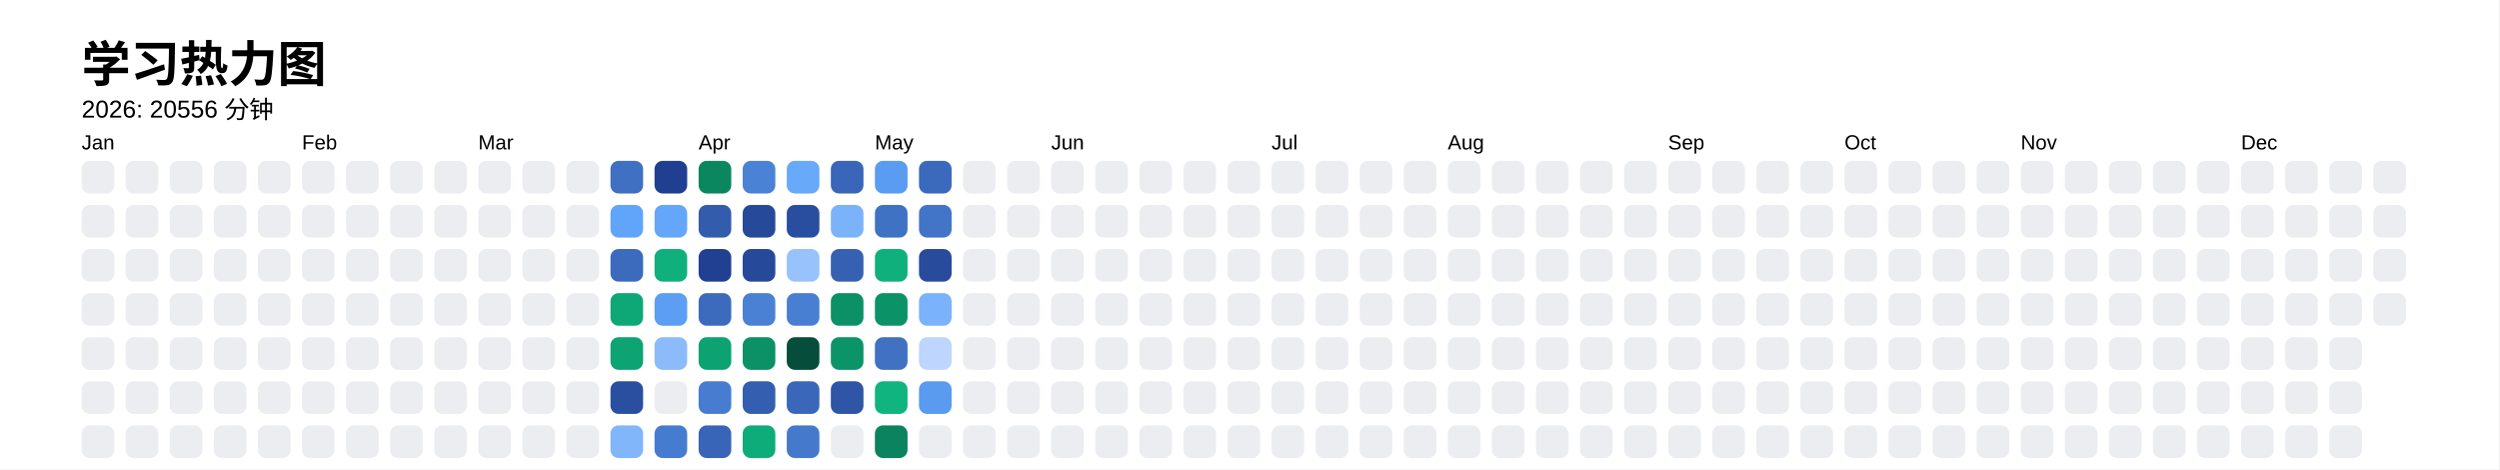
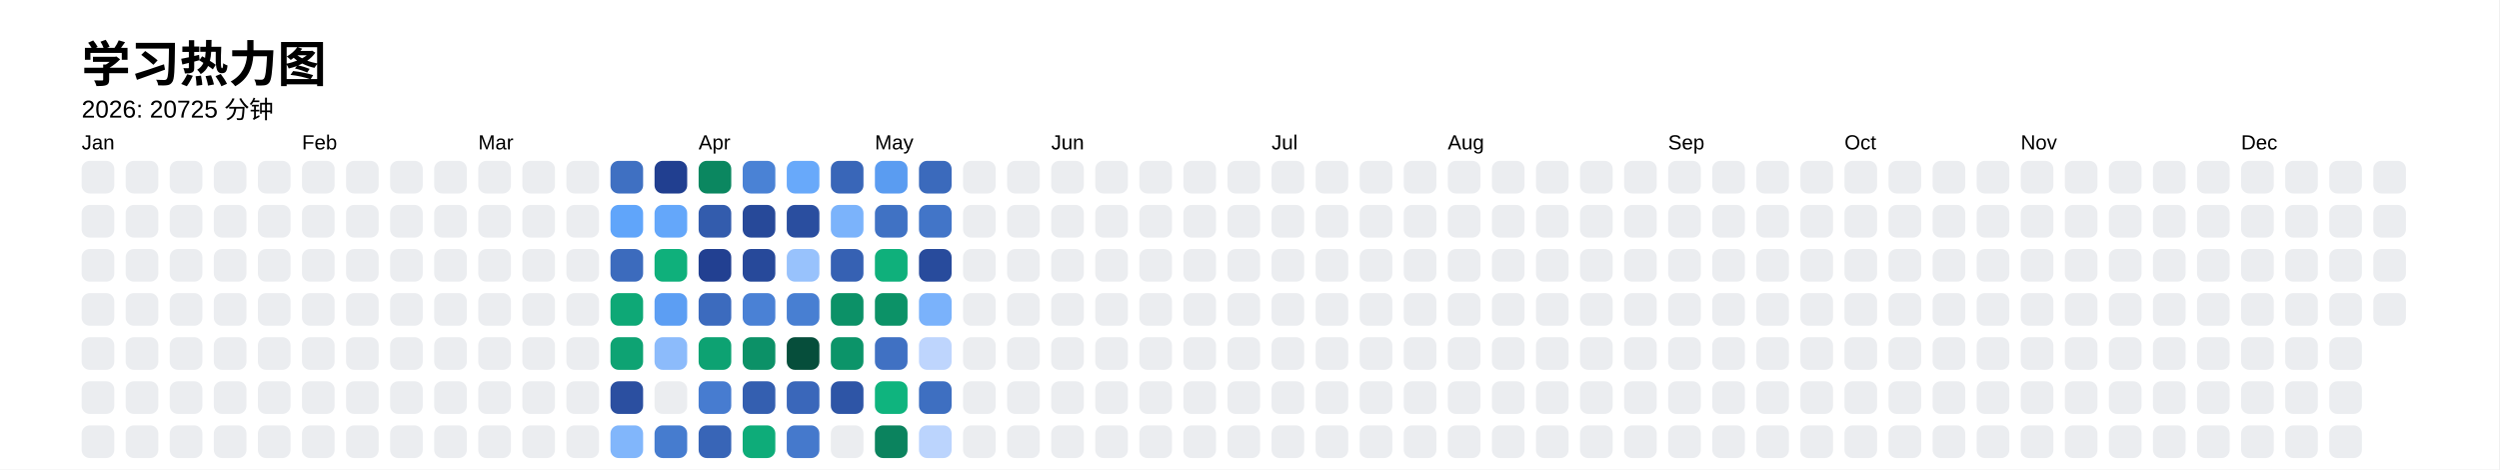
<svg xmlns="http://www.w3.org/2000/svg" style="background-color:white;" baseProfile="full" height="57.5mm" version="1.1" viewBox="0,0,306.2,57.5" width="306.2mm">
  <defs />
  <rect fill="#FFFFFF" height="57.5" width="306.2" x="0" y="0" />
  <text fill="#000000" style="font-size:6px; font-family:Arial; font-weight:bold;" x="10" y="10">学习热力图</text>
-   <text fill="#000000" style="font-size:3px; font-family:Arial;" x="10" y="14.4">2026: 20556 分钟</text>
+   <text fill="#000000" style="font-size:3px; font-family:Arial;" x="10" y="14.4">2026: 20725 分钟</text>
  <text fill="#000000" style="font-size:2.5px; font-family:Arial" x="10" y="18.3">Jan</text>
  <rect fill="#ebedf0" height="4" rx="1" ry="1" width="4" x="10" y="19.7" />
  <rect fill="#ebedf0" height="4" rx="1" ry="1" width="4" x="10" y="25.1" />
  <rect fill="#ebedf0" height="4" rx="1" ry="1" width="4" x="10" y="30.5" />
  <rect fill="#ebedf0" height="4" rx="1" ry="1" width="4" x="10" y="35.9" />
  <rect fill="#ebedf0" height="4" rx="1" ry="1" width="4" x="10" y="41.3" />
  <rect fill="#ebedf0" height="4" rx="1" ry="1" width="4" x="10" y="46.7" />
  <rect fill="#ebedf0" height="4" rx="1" ry="1" width="4" x="10" y="52.1" />
  <rect fill="#ebedf0" height="4" rx="1" ry="1" width="4" x="15.4" y="19.7" />
  <rect fill="#ebedf0" height="4" rx="1" ry="1" width="4" x="15.4" y="25.1" />
  <rect fill="#ebedf0" height="4" rx="1" ry="1" width="4" x="15.4" y="30.5" />
  <rect fill="#ebedf0" height="4" rx="1" ry="1" width="4" x="15.4" y="35.9" />
  <rect fill="#ebedf0" height="4" rx="1" ry="1" width="4" x="15.4" y="41.3" />
  <rect fill="#ebedf0" height="4" rx="1" ry="1" width="4" x="15.4" y="46.7" />
  <rect fill="#ebedf0" height="4" rx="1" ry="1" width="4" x="15.4" y="52.1" />
  <rect fill="#ebedf0" height="4" rx="1" ry="1" width="4" x="20.8" y="19.7" />
  <rect fill="#ebedf0" height="4" rx="1" ry="1" width="4" x="20.8" y="25.1" />
  <rect fill="#ebedf0" height="4" rx="1" ry="1" width="4" x="20.8" y="30.5" />
  <rect fill="#ebedf0" height="4" rx="1" ry="1" width="4" x="20.8" y="35.9" />
  <rect fill="#ebedf0" height="4" rx="1" ry="1" width="4" x="20.8" y="41.3" />
  <rect fill="#ebedf0" height="4" rx="1" ry="1" width="4" x="20.8" y="46.7" />
  <rect fill="#ebedf0" height="4" rx="1" ry="1" width="4" x="20.8" y="52.1" />
  <rect fill="#ebedf0" height="4" rx="1" ry="1" width="4" x="26.2" y="19.7" />
  <rect fill="#ebedf0" height="4" rx="1" ry="1" width="4" x="26.2" y="25.1" />
  <rect fill="#ebedf0" height="4" rx="1" ry="1" width="4" x="26.2" y="30.5" />
  <rect fill="#ebedf0" height="4" rx="1" ry="1" width="4" x="26.2" y="35.9" />
  <rect fill="#ebedf0" height="4" rx="1" ry="1" width="4" x="26.2" y="41.3" />
  <rect fill="#ebedf0" height="4" rx="1" ry="1" width="4" x="26.2" y="46.7" />
  <rect fill="#ebedf0" height="4" rx="1" ry="1" width="4" x="26.2" y="52.1" />
  <rect fill="#ebedf0" height="4" rx="1" ry="1" width="4" x="31.6" y="19.7" />
  <rect fill="#ebedf0" height="4" rx="1" ry="1" width="4" x="31.6" y="25.1" />
  <rect fill="#ebedf0" height="4" rx="1" ry="1" width="4" x="31.6" y="30.5" />
  <rect fill="#ebedf0" height="4" rx="1" ry="1" width="4" x="31.6" y="35.9" />
  <rect fill="#ebedf0" height="4" rx="1" ry="1" width="4" x="31.6" y="41.3" />
  <rect fill="#ebedf0" height="4" rx="1" ry="1" width="4" x="31.6" y="46.7" />
  <rect fill="#ebedf0" height="4" rx="1" ry="1" width="4" x="31.6" y="52.1" />
  <text fill="#000000" style="font-size:2.5px; font-family:Arial" x="37.0" y="18.3">Feb</text>
  <rect fill="#ebedf0" height="4" rx="1" ry="1" width="4" x="37.0" y="19.7" />
  <rect fill="#ebedf0" height="4" rx="1" ry="1" width="4" x="37.0" y="25.1" />
  <rect fill="#ebedf0" height="4" rx="1" ry="1" width="4" x="37.0" y="30.5" />
  <rect fill="#ebedf0" height="4" rx="1" ry="1" width="4" x="37.0" y="35.9" />
  <rect fill="#ebedf0" height="4" rx="1" ry="1" width="4" x="37.0" y="41.3" />
  <rect fill="#ebedf0" height="4" rx="1" ry="1" width="4" x="37.0" y="46.7" />
  <rect fill="#ebedf0" height="4" rx="1" ry="1" width="4" x="37.0" y="52.1" />
  <rect fill="#ebedf0" height="4" rx="1" ry="1" width="4" x="42.4" y="19.7" />
  <rect fill="#ebedf0" height="4" rx="1" ry="1" width="4" x="42.4" y="25.1" />
  <rect fill="#ebedf0" height="4" rx="1" ry="1" width="4" x="42.4" y="30.5" />
  <rect fill="#ebedf0" height="4" rx="1" ry="1" width="4" x="42.4" y="35.9" />
  <rect fill="#ebedf0" height="4" rx="1" ry="1" width="4" x="42.4" y="41.3" />
  <rect fill="#ebedf0" height="4" rx="1" ry="1" width="4" x="42.4" y="46.7" />
  <rect fill="#ebedf0" height="4" rx="1" ry="1" width="4" x="42.4" y="52.1" />
  <rect fill="#ebedf0" height="4" rx="1" ry="1" width="4" x="47.8" y="19.7" />
  <rect fill="#ebedf0" height="4" rx="1" ry="1" width="4" x="47.8" y="25.1" />
  <rect fill="#ebedf0" height="4" rx="1" ry="1" width="4" x="47.8" y="30.5" />
  <rect fill="#ebedf0" height="4" rx="1" ry="1" width="4" x="47.8" y="35.9" />
  <rect fill="#ebedf0" height="4" rx="1" ry="1" width="4" x="47.8" y="41.3" />
  <rect fill="#ebedf0" height="4" rx="1" ry="1" width="4" x="47.8" y="46.7" />
  <rect fill="#ebedf0" height="4" rx="1" ry="1" width="4" x="47.8" y="52.1" />
  <rect fill="#ebedf0" height="4" rx="1" ry="1" width="4" x="53.2" y="19.7" />
  <rect fill="#ebedf0" height="4" rx="1" ry="1" width="4" x="53.2" y="25.1" />
  <rect fill="#ebedf0" height="4" rx="1" ry="1" width="4" x="53.2" y="30.5" />
  <rect fill="#ebedf0" height="4" rx="1" ry="1" width="4" x="53.2" y="35.9" />
  <rect fill="#ebedf0" height="4" rx="1" ry="1" width="4" x="53.2" y="41.3" />
  <rect fill="#ebedf0" height="4" rx="1" ry="1" width="4" x="53.2" y="46.7" />
  <rect fill="#ebedf0" height="4" rx="1" ry="1" width="4" x="53.2" y="52.1" />
  <text fill="#000000" style="font-size:2.5px; font-family:Arial" x="58.6" y="18.3">Mar</text>
  <rect fill="#ebedf0" height="4" rx="1" ry="1" width="4" x="58.6" y="19.7" />
  <rect fill="#ebedf0" height="4" rx="1" ry="1" width="4" x="58.6" y="25.1" />
  <rect fill="#ebedf0" height="4" rx="1" ry="1" width="4" x="58.6" y="30.5" />
  <rect fill="#ebedf0" height="4" rx="1" ry="1" width="4" x="58.6" y="35.9" />
  <rect fill="#ebedf0" height="4" rx="1" ry="1" width="4" x="58.6" y="41.3" />
  <rect fill="#ebedf0" height="4" rx="1" ry="1" width="4" x="58.6" y="46.7" />
  <rect fill="#ebedf0" height="4" rx="1" ry="1" width="4" x="58.6" y="52.1" />
  <rect fill="#ebedf0" height="4" rx="1" ry="1" width="4" x="64" y="19.7" />
  <rect fill="#ebedf0" height="4" rx="1" ry="1" width="4" x="64" y="25.1" />
  <rect fill="#ebedf0" height="4" rx="1" ry="1" width="4" x="64" y="30.5" />
  <rect fill="#ebedf0" height="4" rx="1" ry="1" width="4" x="64" y="35.9" />
  <rect fill="#ebedf0" height="4" rx="1" ry="1" width="4" x="64" y="41.3" />
  <rect fill="#ebedf0" height="4" rx="1" ry="1" width="4" x="64" y="46.7" />
  <rect fill="#ebedf0" height="4" rx="1" ry="1" width="4" x="64" y="52.1" />
  <rect fill="#ebedf0" height="4" rx="1" ry="1" width="4" x="69.4" y="19.7" />
  <rect fill="#ebedf0" height="4" rx="1" ry="1" width="4" x="69.4" y="25.1" />
  <rect fill="#ebedf0" height="4" rx="1" ry="1" width="4" x="69.4" y="30.5" />
  <rect fill="#ebedf0" height="4" rx="1" ry="1" width="4" x="69.4" y="35.9" />
  <rect fill="#ebedf0" height="4" rx="1" ry="1" width="4" x="69.4" y="41.3" />
  <rect fill="#ebedf0" height="4" rx="1" ry="1" width="4" x="69.4" y="46.7" />
  <rect fill="#ebedf0" height="4" rx="1" ry="1" width="4" x="69.4" y="52.1" />
  <rect fill="#3f70c2" height="4" rx="1" ry="1" width="4" x="74.8" y="19.7" />
  <rect fill="#60a5fa" height="4" rx="1" ry="1" width="4" x="74.8" y="25.1" />
  <rect fill="#3c6bbd" height="4" rx="1" ry="1" width="4" x="74.8" y="30.5" />
  <rect fill="#0ea876" height="4" rx="1" ry="1" width="4" x="74.8" y="35.9" />
  <rect fill="#0ea373" height="4" rx="1" ry="1" width="4" x="74.8" y="41.3" />
  <rect fill="#2b4fa0" height="4" rx="1" ry="1" width="4" x="74.8" y="46.7" />
  <rect fill="#81b6fb" height="4" rx="1" ry="1" width="4" x="74.8" y="52.1" />
  <rect fill="#213f90" height="4" rx="1" ry="1" width="4" x="80.2" y="19.7" />
  <rect fill="#64a7fa" height="4" rx="1" ry="1" width="4" x="80.2" y="25.1" />
  <rect fill="#0fb07b" height="4" rx="1" ry="1" width="4" x="80.2" y="30.5" />
  <rect fill="#5c9ef3" height="4" rx="1" ry="1" width="4" x="80.2" y="35.9" />
  <rect fill="#8cbbfb" height="4" rx="1" ry="1" width="4" x="80.2" y="41.3" />
  <rect fill="#ebedf0" height="4" rx="1" ry="1" width="4" x="80.2" y="46.7" />
  <rect fill="#467ccf" height="4" rx="1" ry="1" width="4" x="80.2" y="52.1" />
  <text fill="#000000" style="font-size:2.5px; font-family:Arial" x="85.6" y="18.3">Apr</text>
  <rect fill="#0b8760" height="4" rx="1" ry="1" width="4" x="85.6" y="19.7" />
  <rect fill="#335cad" height="4" rx="1" ry="1" width="4" x="85.6" y="25.1" />
  <rect fill="#224091" height="4" rx="1" ry="1" width="4" x="85.6" y="30.5" />
  <rect fill="#3c6bbe" height="4" rx="1" ry="1" width="4" x="85.6" y="35.9" />
  <rect fill="#0da272" height="4" rx="1" ry="1" width="4" x="85.6" y="41.3" />
  <rect fill="#477cd0" height="4" rx="1" ry="1" width="4" x="85.6" y="46.7" />
  <rect fill="#3865b7" height="4" rx="1" ry="1" width="4" x="85.6" y="52.1" />
  <rect fill="#4a82d5" height="4" rx="1" ry="1" width="4" x="91" y="19.7" />
  <rect fill="#274999" height="4" rx="1" ry="1" width="4" x="91" y="25.1" />
  <rect fill="#27499a" height="4" rx="1" ry="1" width="4" x="91" y="30.5" />
  <rect fill="#4a81d5" height="4" rx="1" ry="1" width="4" x="91" y="35.9" />
  <rect fill="#0c9167" height="4" rx="1" ry="1" width="4" x="91" y="41.3" />
  <rect fill="#345fb0" height="4" rx="1" ry="1" width="4" x="91" y="46.7" />
  <rect fill="#0eac79" height="4" rx="1" ry="1" width="4" x="91" y="52.1" />
  <rect fill="#68a9fa" height="4" rx="1" ry="1" width="4" x="96.4" y="19.7" />
  <rect fill="#2a4e9f" height="4" rx="1" ry="1" width="4" x="96.4" y="25.1" />
  <rect fill="#98c2fc" height="4" rx="1" ry="1" width="4" x="96.4" y="30.5" />
  <rect fill="#487fd2" height="4" rx="1" ry="1" width="4" x="96.4" y="35.9" />
  <rect fill="#064e3b" height="4" rx="1" ry="1" width="4" x="96.4" y="41.3" />
  <rect fill="#3a67ba" height="4" rx="1" ry="1" width="4" x="96.4" y="46.7" />
  <rect fill="#4579cc" height="4" rx="1" ry="1" width="4" x="96.4" y="52.1" />
  <rect fill="#3966b8" height="4" rx="1" ry="1" width="4" x="101.8" y="19.7" />
  <rect fill="#7bb3fb" height="4" rx="1" ry="1" width="4" x="101.8" y="25.1" />
  <rect fill="#3661b3" height="4" rx="1" ry="1" width="4" x="101.8" y="30.5" />
  <rect fill="#0c9167" height="4" rx="1" ry="1" width="4" x="101.8" y="35.9" />
  <rect fill="#0c9469" height="4" rx="1" ry="1" width="4" x="101.8" y="41.3" />
  <rect fill="#2e55a6" height="4" rx="1" ry="1" width="4" x="101.8" y="46.7" />
  <rect fill="#ebedf0" height="4" rx="1" ry="1" width="4" x="101.8" y="52.1" />
  <text fill="#000000" style="font-size:2.5px; font-family:Arial" x="107.2" y="18.3">May</text>
  <rect fill="#5a9cf1" height="4" rx="1" ry="1" width="4" x="107.2" y="19.7" />
  <rect fill="#4072c4" height="4" rx="1" ry="1" width="4" x="107.2" y="25.1" />
  <rect fill="#0fb07b" height="4" rx="1" ry="1" width="4" x="107.2" y="30.5" />
  <rect fill="#0c9267" height="4" rx="1" ry="1" width="4" x="107.2" y="35.9" />
  <rect fill="#4071c3" height="4" rx="1" ry="1" width="4" x="107.2" y="41.3" />
  <rect fill="#0fb47e" height="4" rx="1" ry="1" width="4" x="107.2" y="46.7" />
  <rect fill="#0b835e" height="4" rx="1" ry="1" width="4" x="107.2" y="52.1" />
  <rect fill="#3b6abc" height="4" rx="1" ry="1" width="4" x="112.6" y="19.7" />
  <rect fill="#4275c8" height="4" rx="1" ry="1" width="4" x="112.6" y="25.1" />
  <rect fill="#284b9c" height="4" rx="1" ry="1" width="4" x="112.6" y="30.5" />
  <rect fill="#7ab2fb" height="4" rx="1" ry="1" width="4" x="112.6" y="35.9" />
  <rect fill="#bed5fd" height="4" rx="1" ry="1" width="4" x="112.6" y="41.3" />
-   <rect fill="#5a9bf0" height="4" rx="1" ry="1" width="4" x="112.6" y="46.7" />
-   <rect fill="#ebedf0" height="4" rx="1" ry="1" width="4" x="112.6" y="52.1" />
+   <rect fill="#3e6fc1" height="4" rx="1" ry="1" width="4" x="112.6" y="46.7" />
+   <rect fill="#bbd4fd" height="4" rx="1" ry="1" width="4" x="112.6" y="52.1" />
  <rect fill="#ebedf0" height="4" rx="1" ry="1" width="4" x="118" y="19.7" />
  <rect fill="#ebedf0" height="4" rx="1" ry="1" width="4" x="118" y="25.1" />
  <rect fill="#ebedf0" height="4" rx="1" ry="1" width="4" x="118" y="30.5" />
  <rect fill="#ebedf0" height="4" rx="1" ry="1" width="4" x="118" y="35.9" />
  <rect fill="#ebedf0" height="4" rx="1" ry="1" width="4" x="118" y="41.3" />
  <rect fill="#ebedf0" height="4" rx="1" ry="1" width="4" x="118" y="46.7" />
  <rect fill="#ebedf0" height="4" rx="1" ry="1" width="4" x="118" y="52.1" />
  <rect fill="#ebedf0" height="4" rx="1" ry="1" width="4" x="123.4" y="19.7" />
  <rect fill="#ebedf0" height="4" rx="1" ry="1" width="4" x="123.4" y="25.1" />
  <rect fill="#ebedf0" height="4" rx="1" ry="1" width="4" x="123.4" y="30.5" />
  <rect fill="#ebedf0" height="4" rx="1" ry="1" width="4" x="123.4" y="35.9" />
  <rect fill="#ebedf0" height="4" rx="1" ry="1" width="4" x="123.4" y="41.3" />
  <rect fill="#ebedf0" height="4" rx="1" ry="1" width="4" x="123.4" y="46.7" />
  <rect fill="#ebedf0" height="4" rx="1" ry="1" width="4" x="123.4" y="52.1" />
  <text fill="#000000" style="font-size:2.5px; font-family:Arial" x="128.8" y="18.3">Jun</text>
  <rect fill="#ebedf0" height="4" rx="1" ry="1" width="4" x="128.8" y="19.7" />
  <rect fill="#ebedf0" height="4" rx="1" ry="1" width="4" x="128.8" y="25.1" />
  <rect fill="#ebedf0" height="4" rx="1" ry="1" width="4" x="128.8" y="30.5" />
  <rect fill="#ebedf0" height="4" rx="1" ry="1" width="4" x="128.8" y="35.9" />
  <rect fill="#ebedf0" height="4" rx="1" ry="1" width="4" x="128.8" y="41.3" />
  <rect fill="#ebedf0" height="4" rx="1" ry="1" width="4" x="128.8" y="46.7" />
  <rect fill="#ebedf0" height="4" rx="1" ry="1" width="4" x="128.8" y="52.1" />
  <rect fill="#ebedf0" height="4" rx="1" ry="1" width="4" x="134.2" y="19.7" />
  <rect fill="#ebedf0" height="4" rx="1" ry="1" width="4" x="134.2" y="25.1" />
  <rect fill="#ebedf0" height="4" rx="1" ry="1" width="4" x="134.2" y="30.5" />
  <rect fill="#ebedf0" height="4" rx="1" ry="1" width="4" x="134.2" y="35.9" />
  <rect fill="#ebedf0" height="4" rx="1" ry="1" width="4" x="134.2" y="41.3" />
  <rect fill="#ebedf0" height="4" rx="1" ry="1" width="4" x="134.2" y="46.7" />
  <rect fill="#ebedf0" height="4" rx="1" ry="1" width="4" x="134.2" y="52.1" />
  <rect fill="#ebedf0" height="4" rx="1" ry="1" width="4" x="139.6" y="19.7" />
  <rect fill="#ebedf0" height="4" rx="1" ry="1" width="4" x="139.6" y="25.1" />
  <rect fill="#ebedf0" height="4" rx="1" ry="1" width="4" x="139.6" y="30.5" />
  <rect fill="#ebedf0" height="4" rx="1" ry="1" width="4" x="139.6" y="35.9" />
  <rect fill="#ebedf0" height="4" rx="1" ry="1" width="4" x="139.6" y="41.3" />
  <rect fill="#ebedf0" height="4" rx="1" ry="1" width="4" x="139.6" y="46.7" />
  <rect fill="#ebedf0" height="4" rx="1" ry="1" width="4" x="139.6" y="52.1" />
  <rect fill="#ebedf0" height="4" rx="1" ry="1" width="4" x="145" y="19.7" />
  <rect fill="#ebedf0" height="4" rx="1" ry="1" width="4" x="145" y="25.1" />
  <rect fill="#ebedf0" height="4" rx="1" ry="1" width="4" x="145" y="30.5" />
  <rect fill="#ebedf0" height="4" rx="1" ry="1" width="4" x="145" y="35.9" />
  <rect fill="#ebedf0" height="4" rx="1" ry="1" width="4" x="145" y="41.3" />
  <rect fill="#ebedf0" height="4" rx="1" ry="1" width="4" x="145" y="46.7" />
  <rect fill="#ebedf0" height="4" rx="1" ry="1" width="4" x="145" y="52.1" />
  <rect fill="#ebedf0" height="4" rx="1" ry="1" width="4" x="150.4" y="19.7" />
  <rect fill="#ebedf0" height="4" rx="1" ry="1" width="4" x="150.4" y="25.1" />
  <rect fill="#ebedf0" height="4" rx="1" ry="1" width="4" x="150.4" y="30.5" />
  <rect fill="#ebedf0" height="4" rx="1" ry="1" width="4" x="150.4" y="35.9" />
  <rect fill="#ebedf0" height="4" rx="1" ry="1" width="4" x="150.4" y="41.3" />
  <rect fill="#ebedf0" height="4" rx="1" ry="1" width="4" x="150.4" y="46.7" />
  <rect fill="#ebedf0" height="4" rx="1" ry="1" width="4" x="150.4" y="52.1" />
  <text fill="#000000" style="font-size:2.5px; font-family:Arial" x="155.8" y="18.3">Jul</text>
  <rect fill="#ebedf0" height="4" rx="1" ry="1" width="4" x="155.8" y="19.7" />
  <rect fill="#ebedf0" height="4" rx="1" ry="1" width="4" x="155.8" y="25.1" />
  <rect fill="#ebedf0" height="4" rx="1" ry="1" width="4" x="155.8" y="30.5" />
  <rect fill="#ebedf0" height="4" rx="1" ry="1" width="4" x="155.8" y="35.9" />
  <rect fill="#ebedf0" height="4" rx="1" ry="1" width="4" x="155.8" y="41.3" />
  <rect fill="#ebedf0" height="4" rx="1" ry="1" width="4" x="155.8" y="46.7" />
  <rect fill="#ebedf0" height="4" rx="1" ry="1" width="4" x="155.8" y="52.1" />
  <rect fill="#ebedf0" height="4" rx="1" ry="1" width="4" x="161.2" y="19.7" />
  <rect fill="#ebedf0" height="4" rx="1" ry="1" width="4" x="161.2" y="25.1" />
  <rect fill="#ebedf0" height="4" rx="1" ry="1" width="4" x="161.2" y="30.5" />
  <rect fill="#ebedf0" height="4" rx="1" ry="1" width="4" x="161.2" y="35.9" />
  <rect fill="#ebedf0" height="4" rx="1" ry="1" width="4" x="161.2" y="41.3" />
  <rect fill="#ebedf0" height="4" rx="1" ry="1" width="4" x="161.2" y="46.7" />
  <rect fill="#ebedf0" height="4" rx="1" ry="1" width="4" x="161.2" y="52.1" />
  <rect fill="#ebedf0" height="4" rx="1" ry="1" width="4" x="166.6" y="19.7" />
  <rect fill="#ebedf0" height="4" rx="1" ry="1" width="4" x="166.6" y="25.1" />
  <rect fill="#ebedf0" height="4" rx="1" ry="1" width="4" x="166.6" y="30.5" />
  <rect fill="#ebedf0" height="4" rx="1" ry="1" width="4" x="166.6" y="35.9" />
  <rect fill="#ebedf0" height="4" rx="1" ry="1" width="4" x="166.6" y="41.3" />
  <rect fill="#ebedf0" height="4" rx="1" ry="1" width="4" x="166.6" y="46.7" />
  <rect fill="#ebedf0" height="4" rx="1" ry="1" width="4" x="166.6" y="52.1" />
  <rect fill="#ebedf0" height="4" rx="1" ry="1" width="4" x="172" y="19.7" />
  <rect fill="#ebedf0" height="4" rx="1" ry="1" width="4" x="172" y="25.1" />
  <rect fill="#ebedf0" height="4" rx="1" ry="1" width="4" x="172" y="30.5" />
  <rect fill="#ebedf0" height="4" rx="1" ry="1" width="4" x="172" y="35.9" />
  <rect fill="#ebedf0" height="4" rx="1" ry="1" width="4" x="172" y="41.3" />
  <rect fill="#ebedf0" height="4" rx="1" ry="1" width="4" x="172" y="46.7" />
  <rect fill="#ebedf0" height="4" rx="1" ry="1" width="4" x="172" y="52.1" />
  <text fill="#000000" style="font-size:2.5px; font-family:Arial" x="177.4" y="18.3">Aug</text>
  <rect fill="#ebedf0" height="4" rx="1" ry="1" width="4" x="177.4" y="19.7" />
  <rect fill="#ebedf0" height="4" rx="1" ry="1" width="4" x="177.4" y="25.1" />
  <rect fill="#ebedf0" height="4" rx="1" ry="1" width="4" x="177.4" y="30.5" />
  <rect fill="#ebedf0" height="4" rx="1" ry="1" width="4" x="177.4" y="35.9" />
  <rect fill="#ebedf0" height="4" rx="1" ry="1" width="4" x="177.4" y="41.3" />
  <rect fill="#ebedf0" height="4" rx="1" ry="1" width="4" x="177.4" y="46.7" />
  <rect fill="#ebedf0" height="4" rx="1" ry="1" width="4" x="177.4" y="52.1" />
  <rect fill="#ebedf0" height="4" rx="1" ry="1" width="4" x="182.8" y="19.7" />
  <rect fill="#ebedf0" height="4" rx="1" ry="1" width="4" x="182.8" y="25.1" />
  <rect fill="#ebedf0" height="4" rx="1" ry="1" width="4" x="182.8" y="30.5" />
  <rect fill="#ebedf0" height="4" rx="1" ry="1" width="4" x="182.8" y="35.9" />
  <rect fill="#ebedf0" height="4" rx="1" ry="1" width="4" x="182.8" y="41.3" />
  <rect fill="#ebedf0" height="4" rx="1" ry="1" width="4" x="182.8" y="46.7" />
  <rect fill="#ebedf0" height="4" rx="1" ry="1" width="4" x="182.8" y="52.1" />
  <rect fill="#ebedf0" height="4" rx="1" ry="1" width="4" x="188.2" y="19.7" />
  <rect fill="#ebedf0" height="4" rx="1" ry="1" width="4" x="188.2" y="25.1" />
  <rect fill="#ebedf0" height="4" rx="1" ry="1" width="4" x="188.2" y="30.5" />
  <rect fill="#ebedf0" height="4" rx="1" ry="1" width="4" x="188.2" y="35.9" />
  <rect fill="#ebedf0" height="4" rx="1" ry="1" width="4" x="188.2" y="41.3" />
  <rect fill="#ebedf0" height="4" rx="1" ry="1" width="4" x="188.2" y="46.7" />
  <rect fill="#ebedf0" height="4" rx="1" ry="1" width="4" x="188.2" y="52.1" />
  <rect fill="#ebedf0" height="4" rx="1" ry="1" width="4" x="193.6" y="19.7" />
  <rect fill="#ebedf0" height="4" rx="1" ry="1" width="4" x="193.6" y="25.1" />
  <rect fill="#ebedf0" height="4" rx="1" ry="1" width="4" x="193.6" y="30.5" />
  <rect fill="#ebedf0" height="4" rx="1" ry="1" width="4" x="193.6" y="35.9" />
  <rect fill="#ebedf0" height="4" rx="1" ry="1" width="4" x="193.6" y="41.3" />
  <rect fill="#ebedf0" height="4" rx="1" ry="1" width="4" x="193.6" y="46.7" />
  <rect fill="#ebedf0" height="4" rx="1" ry="1" width="4" x="193.6" y="52.1" />
  <rect fill="#ebedf0" height="4" rx="1" ry="1" width="4" x="199" y="19.7" />
  <rect fill="#ebedf0" height="4" rx="1" ry="1" width="4" x="199" y="25.1" />
  <rect fill="#ebedf0" height="4" rx="1" ry="1" width="4" x="199" y="30.5" />
  <rect fill="#ebedf0" height="4" rx="1" ry="1" width="4" x="199" y="35.9" />
  <rect fill="#ebedf0" height="4" rx="1" ry="1" width="4" x="199" y="41.3" />
  <rect fill="#ebedf0" height="4" rx="1" ry="1" width="4" x="199" y="46.7" />
  <rect fill="#ebedf0" height="4" rx="1" ry="1" width="4" x="199" y="52.1" />
  <text fill="#000000" style="font-size:2.5px; font-family:Arial" x="204.4" y="18.3">Sep</text>
  <rect fill="#ebedf0" height="4" rx="1" ry="1" width="4" x="204.4" y="19.7" />
  <rect fill="#ebedf0" height="4" rx="1" ry="1" width="4" x="204.4" y="25.1" />
  <rect fill="#ebedf0" height="4" rx="1" ry="1" width="4" x="204.4" y="30.5" />
  <rect fill="#ebedf0" height="4" rx="1" ry="1" width="4" x="204.4" y="35.9" />
  <rect fill="#ebedf0" height="4" rx="1" ry="1" width="4" x="204.4" y="41.3" />
  <rect fill="#ebedf0" height="4" rx="1" ry="1" width="4" x="204.4" y="46.7" />
  <rect fill="#ebedf0" height="4" rx="1" ry="1" width="4" x="204.4" y="52.1" />
  <rect fill="#ebedf0" height="4" rx="1" ry="1" width="4" x="209.8" y="19.7" />
  <rect fill="#ebedf0" height="4" rx="1" ry="1" width="4" x="209.8" y="25.1" />
  <rect fill="#ebedf0" height="4" rx="1" ry="1" width="4" x="209.8" y="30.5" />
  <rect fill="#ebedf0" height="4" rx="1" ry="1" width="4" x="209.8" y="35.9" />
  <rect fill="#ebedf0" height="4" rx="1" ry="1" width="4" x="209.8" y="41.3" />
  <rect fill="#ebedf0" height="4" rx="1" ry="1" width="4" x="209.8" y="46.7" />
  <rect fill="#ebedf0" height="4" rx="1" ry="1" width="4" x="209.8" y="52.1" />
  <rect fill="#ebedf0" height="4" rx="1" ry="1" width="4" x="215.2" y="19.7" />
  <rect fill="#ebedf0" height="4" rx="1" ry="1" width="4" x="215.2" y="25.1" />
  <rect fill="#ebedf0" height="4" rx="1" ry="1" width="4" x="215.2" y="30.5" />
  <rect fill="#ebedf0" height="4" rx="1" ry="1" width="4" x="215.2" y="35.9" />
  <rect fill="#ebedf0" height="4" rx="1" ry="1" width="4" x="215.2" y="41.3" />
  <rect fill="#ebedf0" height="4" rx="1" ry="1" width="4" x="215.2" y="46.7" />
  <rect fill="#ebedf0" height="4" rx="1" ry="1" width="4" x="215.2" y="52.1" />
  <rect fill="#ebedf0" height="4" rx="1" ry="1" width="4" x="220.6" y="19.7" />
  <rect fill="#ebedf0" height="4" rx="1" ry="1" width="4" x="220.6" y="25.1" />
  <rect fill="#ebedf0" height="4" rx="1" ry="1" width="4" x="220.6" y="30.5" />
  <rect fill="#ebedf0" height="4" rx="1" ry="1" width="4" x="220.6" y="35.9" />
  <rect fill="#ebedf0" height="4" rx="1" ry="1" width="4" x="220.6" y="41.3" />
  <rect fill="#ebedf0" height="4" rx="1" ry="1" width="4" x="220.6" y="46.7" />
  <rect fill="#ebedf0" height="4" rx="1" ry="1" width="4" x="220.6" y="52.1" />
  <text fill="#000000" style="font-size:2.5px; font-family:Arial" x="226" y="18.3">Oct</text>
  <rect fill="#ebedf0" height="4" rx="1" ry="1" width="4" x="226" y="19.7" />
  <rect fill="#ebedf0" height="4" rx="1" ry="1" width="4" x="226" y="25.1" />
  <rect fill="#ebedf0" height="4" rx="1" ry="1" width="4" x="226" y="30.5" />
  <rect fill="#ebedf0" height="4" rx="1" ry="1" width="4" x="226" y="35.9" />
  <rect fill="#ebedf0" height="4" rx="1" ry="1" width="4" x="226" y="41.3" />
  <rect fill="#ebedf0" height="4" rx="1" ry="1" width="4" x="226" y="46.7" />
  <rect fill="#ebedf0" height="4" rx="1" ry="1" width="4" x="226" y="52.1" />
  <rect fill="#ebedf0" height="4" rx="1" ry="1" width="4" x="231.4" y="19.7" />
  <rect fill="#ebedf0" height="4" rx="1" ry="1" width="4" x="231.4" y="25.1" />
  <rect fill="#ebedf0" height="4" rx="1" ry="1" width="4" x="231.4" y="30.5" />
  <rect fill="#ebedf0" height="4" rx="1" ry="1" width="4" x="231.4" y="35.9" />
  <rect fill="#ebedf0" height="4" rx="1" ry="1" width="4" x="231.4" y="41.3" />
  <rect fill="#ebedf0" height="4" rx="1" ry="1" width="4" x="231.4" y="46.7" />
  <rect fill="#ebedf0" height="4" rx="1" ry="1" width="4" x="231.4" y="52.1" />
  <rect fill="#ebedf0" height="4" rx="1" ry="1" width="4" x="236.8" y="19.7" />
  <rect fill="#ebedf0" height="4" rx="1" ry="1" width="4" x="236.8" y="25.1" />
  <rect fill="#ebedf0" height="4" rx="1" ry="1" width="4" x="236.8" y="30.5" />
  <rect fill="#ebedf0" height="4" rx="1" ry="1" width="4" x="236.8" y="35.9" />
  <rect fill="#ebedf0" height="4" rx="1" ry="1" width="4" x="236.8" y="41.3" />
  <rect fill="#ebedf0" height="4" rx="1" ry="1" width="4" x="236.8" y="46.7" />
  <rect fill="#ebedf0" height="4" rx="1" ry="1" width="4" x="236.8" y="52.1" />
  <rect fill="#ebedf0" height="4" rx="1" ry="1" width="4" x="242.2" y="19.7" />
  <rect fill="#ebedf0" height="4" rx="1" ry="1" width="4" x="242.2" y="25.1" />
  <rect fill="#ebedf0" height="4" rx="1" ry="1" width="4" x="242.2" y="30.5" />
  <rect fill="#ebedf0" height="4" rx="1" ry="1" width="4" x="242.2" y="35.9" />
  <rect fill="#ebedf0" height="4" rx="1" ry="1" width="4" x="242.2" y="41.3" />
  <rect fill="#ebedf0" height="4" rx="1" ry="1" width="4" x="242.2" y="46.7" />
  <rect fill="#ebedf0" height="4" rx="1" ry="1" width="4" x="242.2" y="52.1" />
  <text fill="#000000" style="font-size:2.5px; font-family:Arial" x="247.6" y="18.3">Nov</text>
  <rect fill="#ebedf0" height="4" rx="1" ry="1" width="4" x="247.6" y="19.7" />
  <rect fill="#ebedf0" height="4" rx="1" ry="1" width="4" x="247.6" y="25.1" />
  <rect fill="#ebedf0" height="4" rx="1" ry="1" width="4" x="247.6" y="30.5" />
  <rect fill="#ebedf0" height="4" rx="1" ry="1" width="4" x="247.6" y="35.9" />
  <rect fill="#ebedf0" height="4" rx="1" ry="1" width="4" x="247.6" y="41.3" />
  <rect fill="#ebedf0" height="4" rx="1" ry="1" width="4" x="247.6" y="46.7" />
  <rect fill="#ebedf0" height="4" rx="1" ry="1" width="4" x="247.6" y="52.1" />
  <rect fill="#ebedf0" height="4" rx="1" ry="1" width="4" x="253" y="19.7" />
  <rect fill="#ebedf0" height="4" rx="1" ry="1" width="4" x="253" y="25.1" />
  <rect fill="#ebedf0" height="4" rx="1" ry="1" width="4" x="253" y="30.5" />
  <rect fill="#ebedf0" height="4" rx="1" ry="1" width="4" x="253" y="35.9" />
  <rect fill="#ebedf0" height="4" rx="1" ry="1" width="4" x="253" y="41.3" />
  <rect fill="#ebedf0" height="4" rx="1" ry="1" width="4" x="253" y="46.7" />
  <rect fill="#ebedf0" height="4" rx="1" ry="1" width="4" x="253" y="52.1" />
  <rect fill="#ebedf0" height="4" rx="1" ry="1" width="4" x="258.4" y="19.7" />
  <rect fill="#ebedf0" height="4" rx="1" ry="1" width="4" x="258.4" y="25.1" />
  <rect fill="#ebedf0" height="4" rx="1" ry="1" width="4" x="258.4" y="30.5" />
  <rect fill="#ebedf0" height="4" rx="1" ry="1" width="4" x="258.4" y="35.9" />
  <rect fill="#ebedf0" height="4" rx="1" ry="1" width="4" x="258.4" y="41.3" />
  <rect fill="#ebedf0" height="4" rx="1" ry="1" width="4" x="258.4" y="46.7" />
  <rect fill="#ebedf0" height="4" rx="1" ry="1" width="4" x="258.4" y="52.1" />
  <rect fill="#ebedf0" height="4" rx="1" ry="1" width="4" x="263.8" y="19.7" />
  <rect fill="#ebedf0" height="4" rx="1" ry="1" width="4" x="263.8" y="25.1" />
  <rect fill="#ebedf0" height="4" rx="1" ry="1" width="4" x="263.8" y="30.5" />
  <rect fill="#ebedf0" height="4" rx="1" ry="1" width="4" x="263.8" y="35.9" />
  <rect fill="#ebedf0" height="4" rx="1" ry="1" width="4" x="263.8" y="41.3" />
  <rect fill="#ebedf0" height="4" rx="1" ry="1" width="4" x="263.8" y="46.7" />
  <rect fill="#ebedf0" height="4" rx="1" ry="1" width="4" x="263.8" y="52.1" />
  <rect fill="#ebedf0" height="4" rx="1" ry="1" width="4" x="269.2" y="19.7" />
  <rect fill="#ebedf0" height="4" rx="1" ry="1" width="4" x="269.2" y="25.1" />
  <rect fill="#ebedf0" height="4" rx="1" ry="1" width="4" x="269.2" y="30.5" />
  <rect fill="#ebedf0" height="4" rx="1" ry="1" width="4" x="269.2" y="35.9" />
  <rect fill="#ebedf0" height="4" rx="1" ry="1" width="4" x="269.2" y="41.3" />
  <rect fill="#ebedf0" height="4" rx="1" ry="1" width="4" x="269.2" y="46.7" />
  <rect fill="#ebedf0" height="4" rx="1" ry="1" width="4" x="269.2" y="52.1" />
  <text fill="#000000" style="font-size:2.5px; font-family:Arial" x="274.6" y="18.3">Dec</text>
  <rect fill="#ebedf0" height="4" rx="1" ry="1" width="4" x="274.6" y="19.7" />
  <rect fill="#ebedf0" height="4" rx="1" ry="1" width="4" x="274.6" y="25.1" />
  <rect fill="#ebedf0" height="4" rx="1" ry="1" width="4" x="274.6" y="30.5" />
  <rect fill="#ebedf0" height="4" rx="1" ry="1" width="4" x="274.6" y="35.9" />
  <rect fill="#ebedf0" height="4" rx="1" ry="1" width="4" x="274.6" y="41.3" />
  <rect fill="#ebedf0" height="4" rx="1" ry="1" width="4" x="274.6" y="46.7" />
  <rect fill="#ebedf0" height="4" rx="1" ry="1" width="4" x="274.6" y="52.1" />
  <rect fill="#ebedf0" height="4" rx="1" ry="1" width="4" x="280" y="19.7" />
  <rect fill="#ebedf0" height="4" rx="1" ry="1" width="4" x="280" y="25.1" />
  <rect fill="#ebedf0" height="4" rx="1" ry="1" width="4" x="280" y="30.5" />
  <rect fill="#ebedf0" height="4" rx="1" ry="1" width="4" x="280" y="35.9" />
  <rect fill="#ebedf0" height="4" rx="1" ry="1" width="4" x="280" y="41.3" />
  <rect fill="#ebedf0" height="4" rx="1" ry="1" width="4" x="280" y="46.7" />
  <rect fill="#ebedf0" height="4" rx="1" ry="1" width="4" x="280" y="52.1" />
  <rect fill="#ebedf0" height="4" rx="1" ry="1" width="4" x="285.4" y="19.7" />
  <rect fill="#ebedf0" height="4" rx="1" ry="1" width="4" x="285.4" y="25.1" />
  <rect fill="#ebedf0" height="4" rx="1" ry="1" width="4" x="285.4" y="30.5" />
  <rect fill="#ebedf0" height="4" rx="1" ry="1" width="4" x="285.4" y="35.9" />
  <rect fill="#ebedf0" height="4" rx="1" ry="1" width="4" x="285.4" y="41.3" />
  <rect fill="#ebedf0" height="4" rx="1" ry="1" width="4" x="285.4" y="46.7" />
  <rect fill="#ebedf0" height="4" rx="1" ry="1" width="4" x="285.4" y="52.1" />
  <rect fill="#ebedf0" height="4" rx="1" ry="1" width="4" x="290.8" y="19.7" />
  <rect fill="#ebedf0" height="4" rx="1" ry="1" width="4" x="290.8" y="25.1" />
  <rect fill="#ebedf0" height="4" rx="1" ry="1" width="4" x="290.8" y="30.5" />
  <rect fill="#ebedf0" height="4" rx="1" ry="1" width="4" x="290.8" y="35.9" />
</svg>
